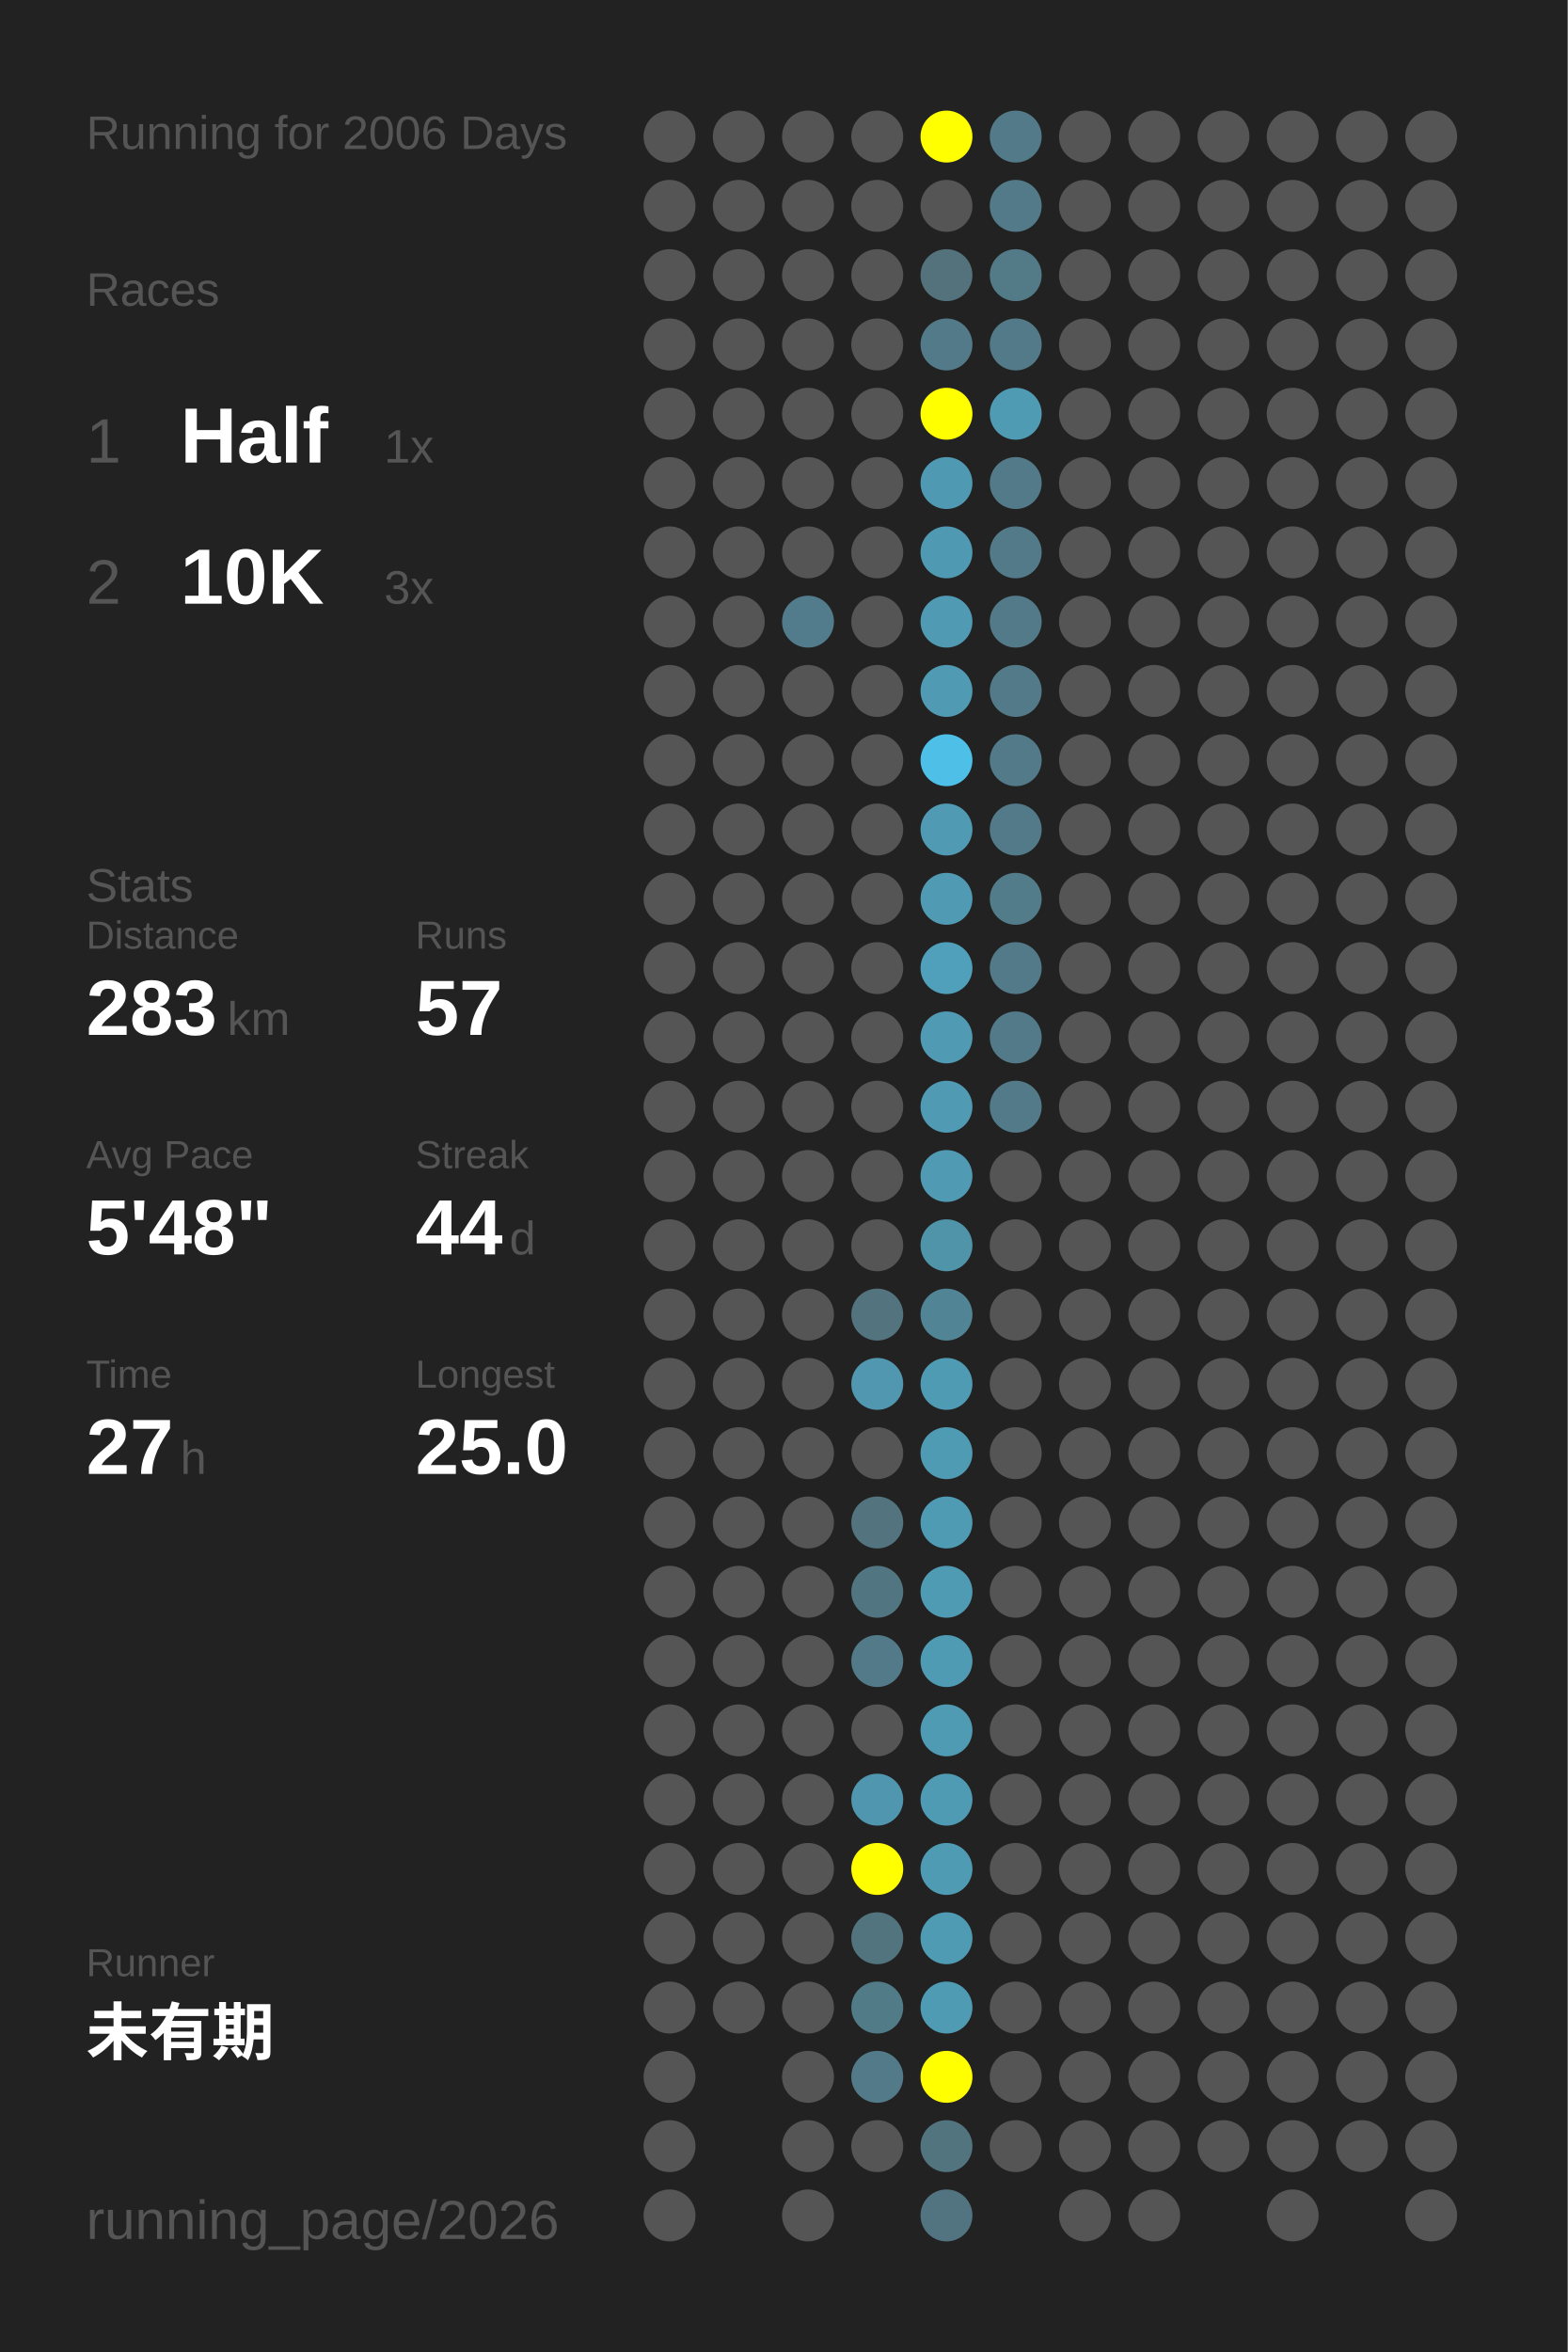
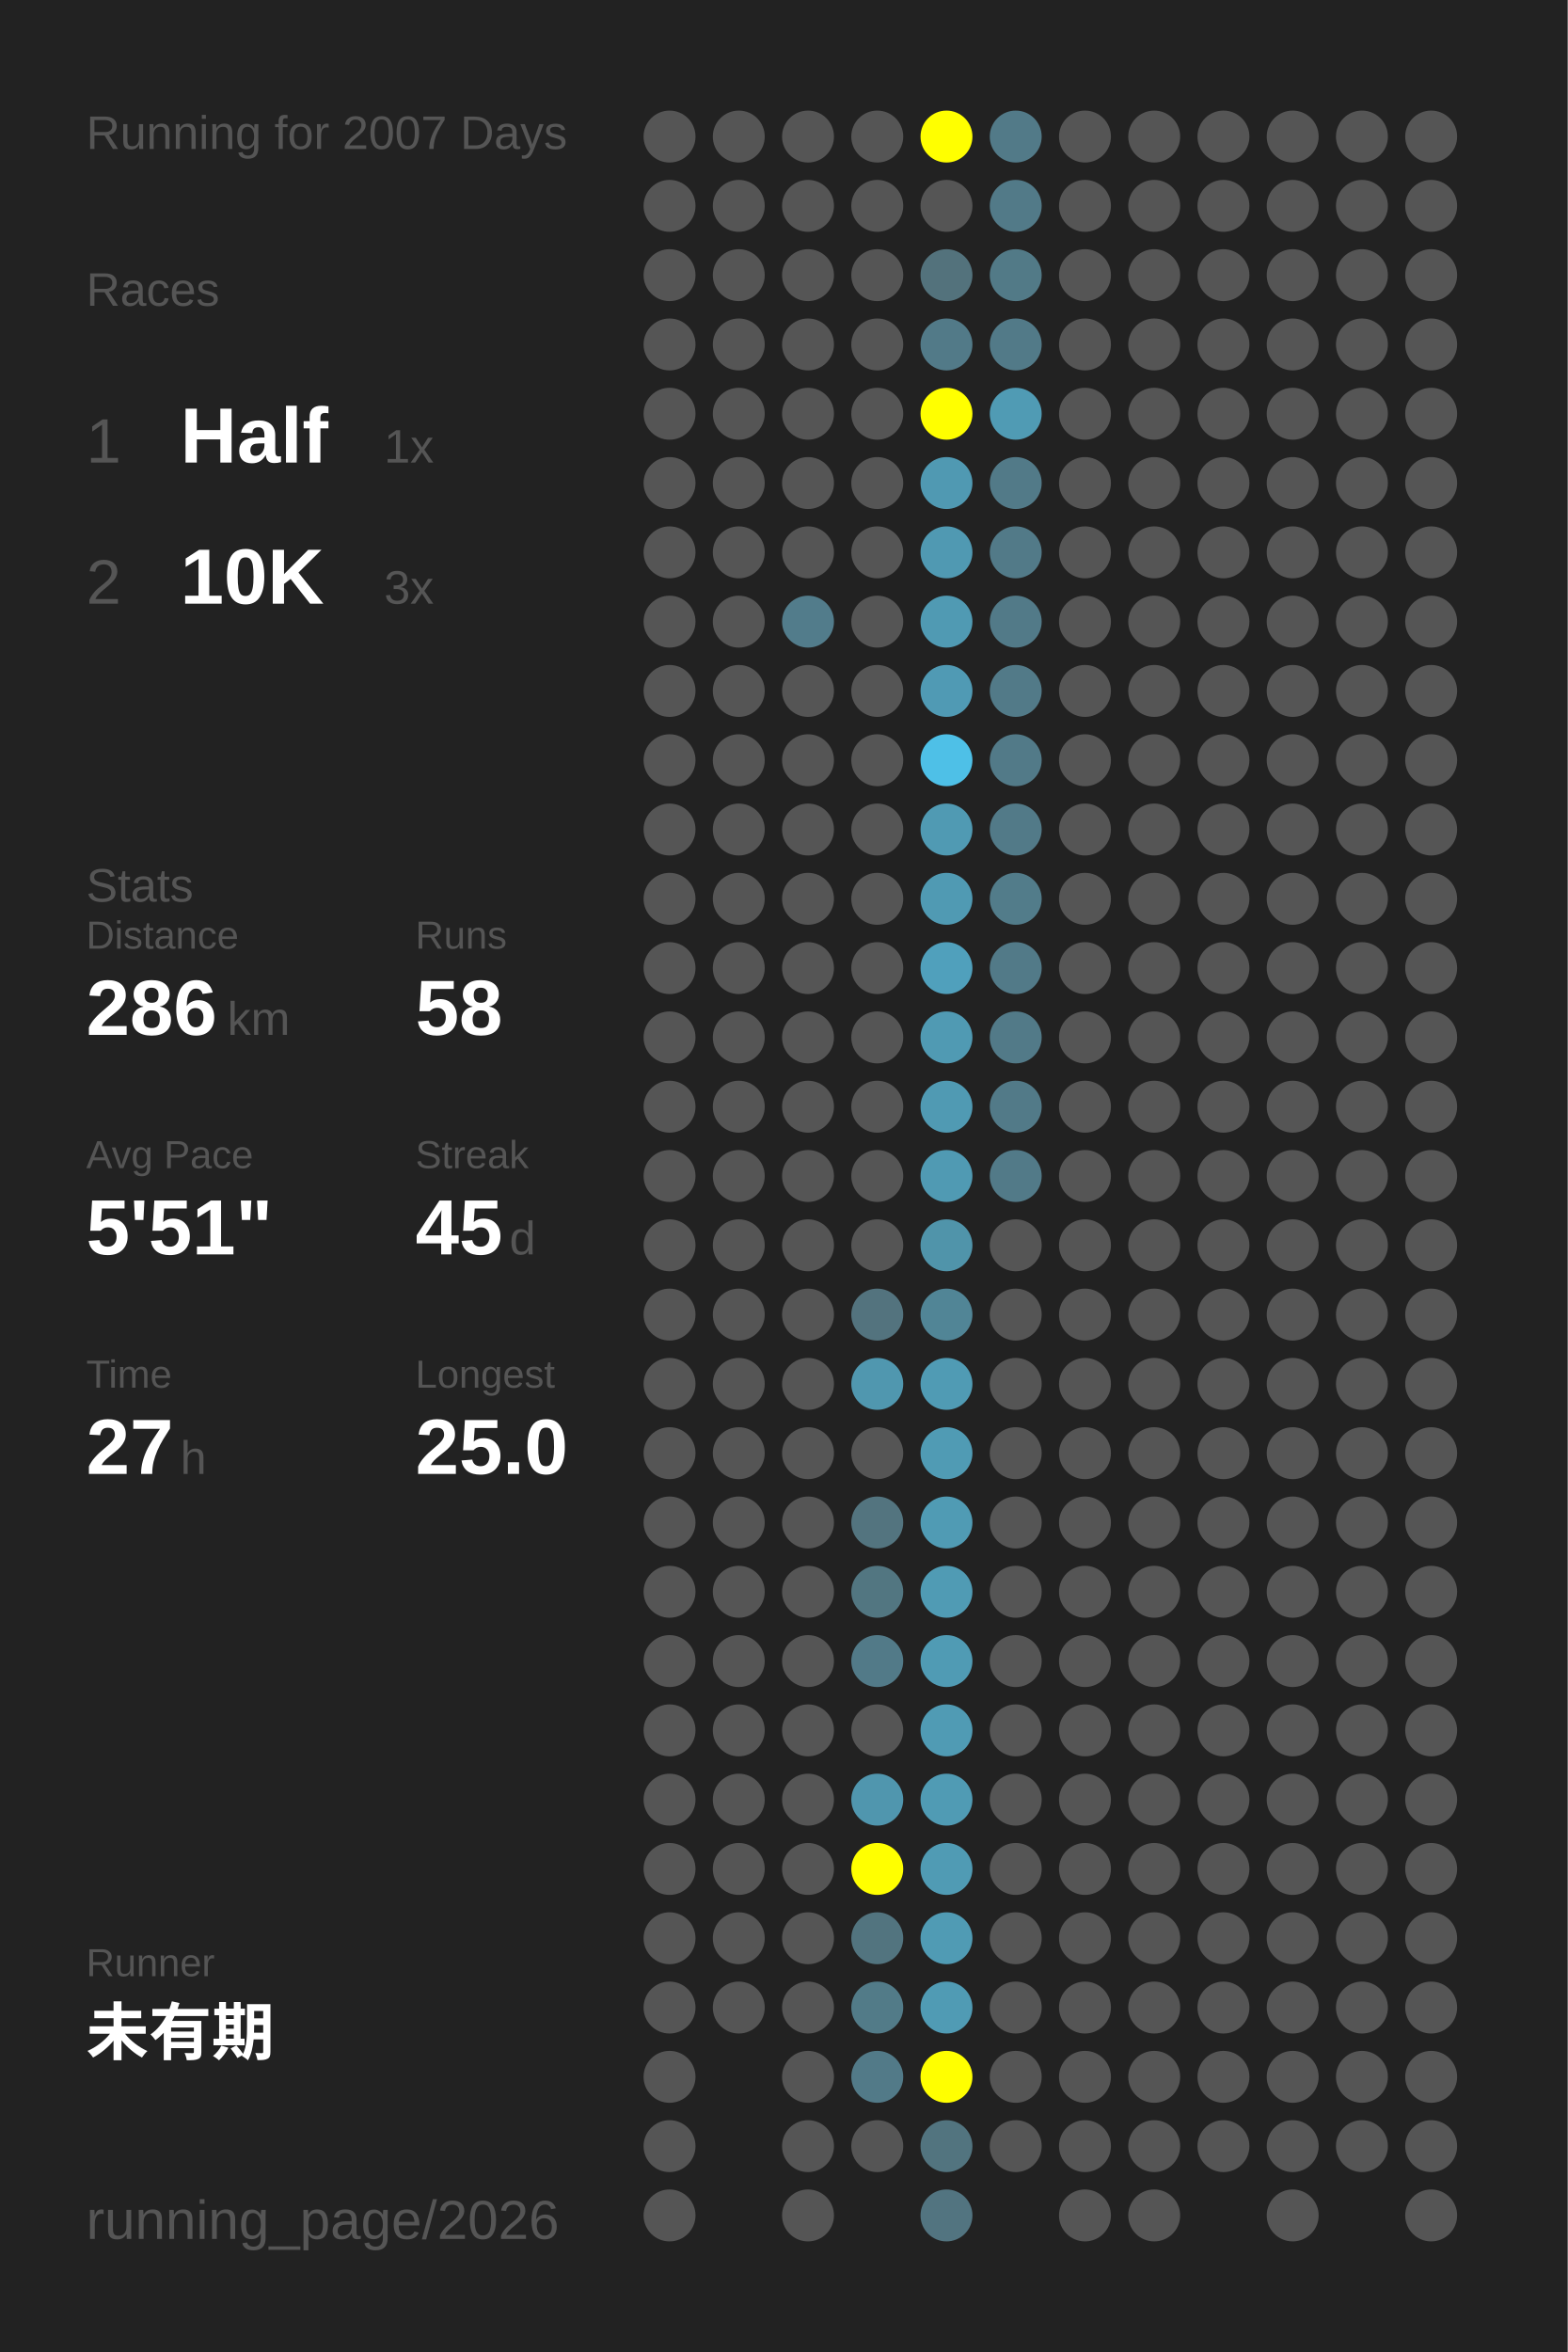
<svg xmlns="http://www.w3.org/2000/svg" baseProfile="full" height="300mm" version="1.1" viewBox="0,0,200,300" width="200mm">
  <defs />
  <rect fill="#222222" height="300" width="200" x="0" y="0" />
-   <text fill="#555555" style="font-size:6px; font-family:Arial;" x="11" y="19">Running for 2006 Days</text>
+   <text fill="#555555" style="font-size:6px; font-family:Arial;" x="11" y="19">Running for 2007 Days</text>
  <text fill="#555555" style="font-size:6px; font-family:Arial;" x="11" y="39">Races</text>
  <text fill="#555555" style="font-size:8px; font-family:Arial;" x="11" y="59">1</text>
  <text fill="#FFFFFF" style="font-size:10px; font-family:Arial; font-weight:bold;" x="23" y="59">Half</text>
  <text fill="#555555" style="font-size:6px; font-family:Arial;" x="49" y="59">1x</text>
  <text fill="#555555" style="font-size:8px; font-family:Arial;" x="11" y="77">2</text>
  <text fill="#FFFFFF" style="font-size:10px; font-family:Arial; font-weight:bold;" x="23" y="77">10K</text>
  <text fill="#555555" style="font-size:6px; font-family:Arial;" x="49" y="77">3x</text>
  <text fill="#555555" style="font-size:6px; font-family:Arial;" x="11" y="115">Stats</text>
  <text fill="#555555" style="font-size:5px; font-family:Arial;" x="11" y="121">Distance</text>
-   <text fill="#FFFFFF" style="font-size:10px; font-family:Arial; font-weight:bold;" x="11" y="132">283</text>
+   <text fill="#FFFFFF" style="font-size:10px; font-family:Arial; font-weight:bold;" x="11" y="132">286</text>
  <text fill="#555555" style="font-size:6px; font-family:Arial;" x="29" y="132">km</text>
  <text fill="#555555" style="font-size:5px; font-family:Arial;" x="53" y="121">Runs</text>
-   <text fill="#FFFFFF" style="font-size:10px; font-family:Arial; font-weight:bold;" x="53" y="132">57</text>
+   <text fill="#FFFFFF" style="font-size:10px; font-family:Arial; font-weight:bold;" x="53" y="132">58</text>
  <text fill="#555555" style="font-size:5px; font-family:Arial;" x="11" y="149">Avg Pace</text>
-   <text fill="#FFFFFF" style="font-size:10px; font-family:Arial; font-weight:bold;" x="11" y="160">5'48"</text>
+   <text fill="#FFFFFF" style="font-size:10px; font-family:Arial; font-weight:bold;" x="11" y="160">5'51"</text>
  <text fill="#555555" style="font-size:5px; font-family:Arial;" x="53" y="149">Streak</text>
-   <text fill="#FFFFFF" style="font-size:10px; font-family:Arial; font-weight:bold;" x="53" y="160">44</text>
+   <text fill="#FFFFFF" style="font-size:10px; font-family:Arial; font-weight:bold;" x="53" y="160">45</text>
  <text fill="#555555" style="font-size:6px; font-family:Arial;" x="65" y="160">d</text>
  <text fill="#555555" style="font-size:5px; font-family:Arial;" x="11" y="177">Time</text>
  <text fill="#FFFFFF" style="font-size:10px; font-family:Arial; font-weight:bold;" x="11" y="188">27</text>
  <text fill="#555555" style="font-size:6px; font-family:Arial;" x="23" y="188">h</text>
  <text fill="#555555" style="font-size:5px; font-family:Arial;" x="53" y="177">Longest</text>
  <text fill="#FFFFFF" style="font-size:10px; font-family:Arial; font-weight:bold;" x="53" y="188">25.0</text>
  <text fill="#555555" style="font-size:5px; font-family:Arial;" x="11" y="252.065">Runner</text>
  <text fill="#FFFFFF" style="font-size:8px; font-family:Arial; font-weight:bold;" x="11" y="262.065">未有期</text>
  <text fill="#555555" style="font-size:7px; font-family:Arial;" x="11" y="285.581">running_page/2026</text>
  <circle cx="85.417" cy="17.419" fill="#555555" r="3.312" />
  <circle cx="85.417" cy="26.258" fill="#555555" r="3.312" />
  <circle cx="85.417" cy="35.097" fill="#555555" r="3.312" />
  <circle cx="85.417" cy="43.935" fill="#555555" r="3.312" />
  <circle cx="85.417" cy="52.774" fill="#555555" r="3.312" />
  <circle cx="85.417" cy="61.613" fill="#555555" r="3.312" />
  <circle cx="85.417" cy="70.452" fill="#555555" r="3.312" />
  <circle cx="85.417" cy="79.29" fill="#555555" r="3.312" />
  <circle cx="85.417" cy="88.129" fill="#555555" r="3.312" />
  <circle cx="85.417" cy="96.968" fill="#555555" r="3.312" />
  <circle cx="85.417" cy="105.806" fill="#555555" r="3.312" />
  <circle cx="85.417" cy="114.645" fill="#555555" r="3.312" />
  <circle cx="85.417" cy="123.484" fill="#555555" r="3.312" />
  <circle cx="85.417" cy="132.323" fill="#555555" r="3.312" />
  <circle cx="85.417" cy="141.161" fill="#555555" r="3.312" />
  <circle cx="85.417" cy="150" fill="#555555" r="3.312" />
  <circle cx="85.417" cy="158.839" fill="#555555" r="3.312" />
  <circle cx="85.417" cy="167.677" fill="#555555" r="3.312" />
  <circle cx="85.417" cy="176.516" fill="#555555" r="3.312" />
  <circle cx="85.417" cy="185.355" fill="#555555" r="3.312" />
  <circle cx="85.417" cy="194.194" fill="#555555" r="3.312" />
  <circle cx="85.417" cy="203.032" fill="#555555" r="3.312" />
  <circle cx="85.417" cy="211.871" fill="#555555" r="3.312" />
  <circle cx="85.417" cy="220.71" fill="#555555" r="3.312" />
  <circle cx="85.417" cy="229.548" fill="#555555" r="3.312" />
  <circle cx="85.417" cy="238.387" fill="#555555" r="3.312" />
  <circle cx="85.417" cy="247.226" fill="#555555" r="3.312" />
  <circle cx="85.417" cy="256.065" fill="#555555" r="3.312" />
  <circle cx="85.417" cy="264.903" fill="#555555" r="3.312" />
  <circle cx="85.417" cy="273.742" fill="#555555" r="3.312" />
  <circle cx="85.417" cy="282.581" fill="#555555" r="3.312" />
  <circle cx="94.25" cy="17.419" fill="#555555" r="3.312" />
  <circle cx="94.25" cy="26.258" fill="#555555" r="3.312" />
  <circle cx="94.25" cy="35.097" fill="#555555" r="3.312" />
  <circle cx="94.25" cy="43.935" fill="#555555" r="3.312" />
  <circle cx="94.25" cy="52.774" fill="#555555" r="3.312" />
  <circle cx="94.25" cy="61.613" fill="#555555" r="3.312" />
  <circle cx="94.25" cy="70.452" fill="#555555" r="3.312" />
  <circle cx="94.25" cy="79.29" fill="#555555" r="3.312" />
  <circle cx="94.25" cy="88.129" fill="#555555" r="3.312" />
  <circle cx="94.25" cy="96.968" fill="#555555" r="3.312" />
  <circle cx="94.25" cy="105.806" fill="#555555" r="3.312" />
  <circle cx="94.25" cy="114.645" fill="#555555" r="3.312" />
  <circle cx="94.25" cy="123.484" fill="#555555" r="3.312" />
  <circle cx="94.25" cy="132.323" fill="#555555" r="3.312" />
  <circle cx="94.25" cy="141.161" fill="#555555" r="3.312" />
  <circle cx="94.25" cy="150" fill="#555555" r="3.312" />
  <circle cx="94.25" cy="158.839" fill="#555555" r="3.312" />
  <circle cx="94.25" cy="167.677" fill="#555555" r="3.312" />
  <circle cx="94.25" cy="176.516" fill="#555555" r="3.312" />
  <circle cx="94.25" cy="185.355" fill="#555555" r="3.312" />
  <circle cx="94.25" cy="194.194" fill="#555555" r="3.312" />
  <circle cx="94.25" cy="203.032" fill="#555555" r="3.312" />
  <circle cx="94.25" cy="211.871" fill="#555555" r="3.312" />
  <circle cx="94.25" cy="220.71" fill="#555555" r="3.312" />
  <circle cx="94.25" cy="229.548" fill="#555555" r="3.312" />
  <circle cx="94.25" cy="238.387" fill="#555555" r="3.312" />
  <circle cx="94.25" cy="247.226" fill="#555555" r="3.312" />
  <circle cx="94.25" cy="256.065" fill="#555555" r="3.312" />
  <circle cx="103.083" cy="17.419" fill="#555555" r="3.312" />
  <circle cx="103.083" cy="26.258" fill="#555555" r="3.312" />
  <circle cx="103.083" cy="35.097" fill="#555555" r="3.312" />
  <circle cx="103.083" cy="43.935" fill="#555555" r="3.312" />
  <circle cx="103.083" cy="52.774" fill="#555555" r="3.312" />
  <circle cx="103.083" cy="61.613" fill="#555555" r="3.312" />
  <circle cx="103.083" cy="70.452" fill="#555555" r="3.312" />
  <circle cx="103.083" cy="79.29" fill="#527c8b" r="3.312" />
  <circle cx="103.083" cy="88.129" fill="#555555" r="3.312" />
  <circle cx="103.083" cy="96.968" fill="#555555" r="3.312" />
  <circle cx="103.083" cy="105.806" fill="#555555" r="3.312" />
  <circle cx="103.083" cy="114.645" fill="#555555" r="3.312" />
  <circle cx="103.083" cy="123.484" fill="#555555" r="3.312" />
  <circle cx="103.083" cy="132.323" fill="#555555" r="3.312" />
  <circle cx="103.083" cy="141.161" fill="#555555" r="3.312" />
  <circle cx="103.083" cy="150" fill="#555555" r="3.312" />
  <circle cx="103.083" cy="158.839" fill="#555555" r="3.312" />
  <circle cx="103.083" cy="167.677" fill="#555555" r="3.312" />
  <circle cx="103.083" cy="176.516" fill="#555555" r="3.312" />
  <circle cx="103.083" cy="185.355" fill="#555555" r="3.312" />
  <circle cx="103.083" cy="194.194" fill="#555555" r="3.312" />
  <circle cx="103.083" cy="203.032" fill="#555555" r="3.312" />
  <circle cx="103.083" cy="211.871" fill="#555555" r="3.312" />
  <circle cx="103.083" cy="220.71" fill="#555555" r="3.312" />
  <circle cx="103.083" cy="229.548" fill="#555555" r="3.312" />
  <circle cx="103.083" cy="238.387" fill="#555555" r="3.312" />
  <circle cx="103.083" cy="247.226" fill="#555555" r="3.312" />
  <circle cx="103.083" cy="256.065" fill="#555555" r="3.312" />
  <circle cx="103.083" cy="264.903" fill="#555555" r="3.312" />
  <circle cx="103.083" cy="273.742" fill="#555555" r="3.312" />
  <circle cx="103.083" cy="282.581" fill="#555555" r="3.312" />
  <circle cx="111.917" cy="17.419" fill="#555555" r="3.312" />
  <circle cx="111.917" cy="26.258" fill="#555555" r="3.312" />
  <circle cx="111.917" cy="35.097" fill="#555555" r="3.312" />
  <circle cx="111.917" cy="43.935" fill="#555555" r="3.312" />
  <circle cx="111.917" cy="52.774" fill="#555555" r="3.312" />
  <circle cx="111.917" cy="61.613" fill="#555555" r="3.312" />
  <circle cx="111.917" cy="70.452" fill="#555555" r="3.312" />
  <circle cx="111.917" cy="79.29" fill="#555555" r="3.312" />
  <circle cx="111.917" cy="88.129" fill="#555555" r="3.312" />
  <circle cx="111.917" cy="96.968" fill="#555555" r="3.312" />
  <circle cx="111.917" cy="105.806" fill="#555555" r="3.312" />
  <circle cx="111.917" cy="114.645" fill="#555555" r="3.312" />
  <circle cx="111.917" cy="123.484" fill="#555555" r="3.312" />
  <circle cx="111.917" cy="132.323" fill="#555555" r="3.312" />
  <circle cx="111.917" cy="141.161" fill="#555555" r="3.312" />
  <circle cx="111.917" cy="150" fill="#555555" r="3.312" />
  <circle cx="111.917" cy="158.839" fill="#555555" r="3.312" />
  <circle cx="111.917" cy="167.677" fill="#53737e" r="3.312" />
  <circle cx="111.917" cy="176.516" fill="#5097af" r="3.312" />
  <circle cx="111.917" cy="185.355" fill="#555555" r="3.312" />
  <circle cx="111.917" cy="194.194" fill="#53747f" r="3.312" />
  <circle cx="111.917" cy="203.032" fill="#527681" r="3.312" />
  <circle cx="111.917" cy="211.871" fill="#527a88" r="3.312" />
  <circle cx="111.917" cy="220.71" fill="#555555" r="3.312" />
  <circle cx="111.917" cy="229.548" fill="#5096ae" r="3.312" />
  <circle cx="111.917" cy="238.387" fill="#FFFF00" r="3.312" />
  <circle cx="111.917" cy="247.226" fill="#52747f" r="3.312" />
  <circle cx="111.917" cy="256.065" fill="#527b88" r="3.312" />
  <circle cx="111.917" cy="264.903" fill="#527a88" r="3.312" />
  <circle cx="111.917" cy="273.742" fill="#555555" r="3.312" />
  <circle cx="120.75" cy="17.419" fill="#FFFF00" r="3.312" />
  <circle cx="120.75" cy="26.258" fill="#555555" r="3.312" />
  <circle cx="120.75" cy="35.097" fill="#53727c" r="3.312" />
  <circle cx="120.75" cy="43.935" fill="#527a88" r="3.312" />
  <circle cx="120.75" cy="52.774" fill="#FFFF00" r="3.312" />
  <circle cx="120.75" cy="61.613" fill="#5099b2" r="3.312" />
  <circle cx="120.75" cy="70.452" fill="#5099b2" r="3.312" />
  <circle cx="120.75" cy="79.29" fill="#509ab3" r="3.312" />
  <circle cx="120.75" cy="88.129" fill="#509ab4" r="3.312" />
  <circle cx="120.75" cy="96.968" fill="#4ec0e7" r="3.312" />
  <circle cx="120.75" cy="105.806" fill="#509ab3" r="3.312" />
  <circle cx="120.75" cy="114.645" fill="#509ab3" r="3.312" />
  <circle cx="120.75" cy="123.484" fill="#50a0bc" r="3.312" />
  <circle cx="120.75" cy="132.323" fill="#509ab3" r="3.312" />
  <circle cx="120.75" cy="141.161" fill="#509ab3" r="3.312" />
  <circle cx="120.75" cy="150" fill="#509ab3" r="3.312" />
  <circle cx="120.75" cy="158.839" fill="#5094aa" r="3.312" />
  <circle cx="120.75" cy="167.677" fill="#518596" r="3.312" />
  <circle cx="120.75" cy="176.516" fill="#509bb4" r="3.312" />
  <circle cx="120.75" cy="185.355" fill="#509bb4" r="3.312" />
  <circle cx="120.75" cy="194.194" fill="#509bb4" r="3.312" />
  <circle cx="120.75" cy="203.032" fill="#509bb4" r="3.312" />
  <circle cx="120.75" cy="211.871" fill="#509bb4" r="3.312" />
  <circle cx="120.75" cy="220.71" fill="#509bb4" r="3.312" />
  <circle cx="120.75" cy="229.548" fill="#509bb4" r="3.312" />
  <circle cx="120.75" cy="238.387" fill="#509bb4" r="3.312" />
  <circle cx="120.75" cy="247.226" fill="#509bb4" r="3.312" />
  <circle cx="120.75" cy="256.065" fill="#509bb4" r="3.312" />
  <circle cx="120.75" cy="264.903" fill="#FFFF00" r="3.312" />
  <circle cx="120.75" cy="273.742" fill="#52747f" r="3.312" />
  <circle cx="120.75" cy="282.581" fill="#527480" r="3.312" />
  <circle cx="129.583" cy="17.419" fill="#527a88" r="3.312" />
  <circle cx="129.583" cy="26.258" fill="#527a88" r="3.312" />
  <circle cx="129.583" cy="35.097" fill="#527a87" r="3.312" />
  <circle cx="129.583" cy="43.935" fill="#527a88" r="3.312" />
  <circle cx="129.583" cy="52.774" fill="#509bb4" r="3.312" />
  <circle cx="129.583" cy="61.613" fill="#527a88" r="3.312" />
  <circle cx="129.583" cy="70.452" fill="#527a88" r="3.312" />
  <circle cx="129.583" cy="79.29" fill="#527a88" r="3.312" />
  <circle cx="129.583" cy="88.129" fill="#527a88" r="3.312" />
  <circle cx="129.583" cy="96.968" fill="#527a88" r="3.312" />
  <circle cx="129.583" cy="105.806" fill="#527a88" r="3.312" />
  <circle cx="129.583" cy="114.645" fill="#527c8a" r="3.312" />
  <circle cx="129.583" cy="123.484" fill="#527a88" r="3.312" />
  <circle cx="129.583" cy="132.323" fill="#527a88" r="3.312" />
  <circle cx="129.583" cy="141.161" fill="#527a88" r="3.312" />
-   <circle cx="129.583" cy="150" fill="#555555" r="3.312" />
+   <circle cx="129.583" cy="150" fill="#527a88" r="3.312" />
  <circle cx="129.583" cy="158.839" fill="#555555" r="3.312" />
  <circle cx="129.583" cy="167.677" fill="#555555" r="3.312" />
  <circle cx="129.583" cy="176.516" fill="#555555" r="3.312" />
  <circle cx="129.583" cy="185.355" fill="#555555" r="3.312" />
  <circle cx="129.583" cy="194.194" fill="#555555" r="3.312" />
  <circle cx="129.583" cy="203.032" fill="#555555" r="3.312" />
  <circle cx="129.583" cy="211.871" fill="#555555" r="3.312" />
  <circle cx="129.583" cy="220.71" fill="#555555" r="3.312" />
  <circle cx="129.583" cy="229.548" fill="#555555" r="3.312" />
  <circle cx="129.583" cy="238.387" fill="#555555" r="3.312" />
  <circle cx="129.583" cy="247.226" fill="#555555" r="3.312" />
  <circle cx="129.583" cy="256.065" fill="#555555" r="3.312" />
  <circle cx="129.583" cy="264.903" fill="#555555" r="3.312" />
  <circle cx="129.583" cy="273.742" fill="#555555" r="3.312" />
  <circle cx="138.417" cy="17.419" fill="#555555" r="3.312" />
  <circle cx="138.417" cy="26.258" fill="#555555" r="3.312" />
  <circle cx="138.417" cy="35.097" fill="#555555" r="3.312" />
  <circle cx="138.417" cy="43.935" fill="#555555" r="3.312" />
  <circle cx="138.417" cy="52.774" fill="#555555" r="3.312" />
  <circle cx="138.417" cy="61.613" fill="#555555" r="3.312" />
  <circle cx="138.417" cy="70.452" fill="#555555" r="3.312" />
  <circle cx="138.417" cy="79.29" fill="#555555" r="3.312" />
  <circle cx="138.417" cy="88.129" fill="#555555" r="3.312" />
  <circle cx="138.417" cy="96.968" fill="#555555" r="3.312" />
  <circle cx="138.417" cy="105.806" fill="#555555" r="3.312" />
  <circle cx="138.417" cy="114.645" fill="#555555" r="3.312" />
  <circle cx="138.417" cy="123.484" fill="#555555" r="3.312" />
  <circle cx="138.417" cy="132.323" fill="#555555" r="3.312" />
  <circle cx="138.417" cy="141.161" fill="#555555" r="3.312" />
  <circle cx="138.417" cy="150" fill="#555555" r="3.312" />
  <circle cx="138.417" cy="158.839" fill="#555555" r="3.312" />
  <circle cx="138.417" cy="167.677" fill="#555555" r="3.312" />
  <circle cx="138.417" cy="176.516" fill="#555555" r="3.312" />
  <circle cx="138.417" cy="185.355" fill="#555555" r="3.312" />
  <circle cx="138.417" cy="194.194" fill="#555555" r="3.312" />
  <circle cx="138.417" cy="203.032" fill="#555555" r="3.312" />
  <circle cx="138.417" cy="211.871" fill="#555555" r="3.312" />
  <circle cx="138.417" cy="220.71" fill="#555555" r="3.312" />
  <circle cx="138.417" cy="229.548" fill="#555555" r="3.312" />
  <circle cx="138.417" cy="238.387" fill="#555555" r="3.312" />
  <circle cx="138.417" cy="247.226" fill="#555555" r="3.312" />
  <circle cx="138.417" cy="256.065" fill="#555555" r="3.312" />
  <circle cx="138.417" cy="264.903" fill="#555555" r="3.312" />
  <circle cx="138.417" cy="273.742" fill="#555555" r="3.312" />
  <circle cx="138.417" cy="282.581" fill="#555555" r="3.312" />
  <circle cx="147.25" cy="17.419" fill="#555555" r="3.312" />
  <circle cx="147.25" cy="26.258" fill="#555555" r="3.312" />
  <circle cx="147.25" cy="35.097" fill="#555555" r="3.312" />
  <circle cx="147.25" cy="43.935" fill="#555555" r="3.312" />
  <circle cx="147.25" cy="52.774" fill="#555555" r="3.312" />
  <circle cx="147.25" cy="61.613" fill="#555555" r="3.312" />
  <circle cx="147.25" cy="70.452" fill="#555555" r="3.312" />
  <circle cx="147.25" cy="79.29" fill="#555555" r="3.312" />
  <circle cx="147.25" cy="88.129" fill="#555555" r="3.312" />
  <circle cx="147.25" cy="96.968" fill="#555555" r="3.312" />
  <circle cx="147.25" cy="105.806" fill="#555555" r="3.312" />
  <circle cx="147.25" cy="114.645" fill="#555555" r="3.312" />
  <circle cx="147.25" cy="123.484" fill="#555555" r="3.312" />
  <circle cx="147.25" cy="132.323" fill="#555555" r="3.312" />
  <circle cx="147.25" cy="141.161" fill="#555555" r="3.312" />
  <circle cx="147.25" cy="150" fill="#555555" r="3.312" />
  <circle cx="147.25" cy="158.839" fill="#555555" r="3.312" />
  <circle cx="147.25" cy="167.677" fill="#555555" r="3.312" />
  <circle cx="147.25" cy="176.516" fill="#555555" r="3.312" />
  <circle cx="147.25" cy="185.355" fill="#555555" r="3.312" />
  <circle cx="147.25" cy="194.194" fill="#555555" r="3.312" />
  <circle cx="147.25" cy="203.032" fill="#555555" r="3.312" />
  <circle cx="147.25" cy="211.871" fill="#555555" r="3.312" />
  <circle cx="147.25" cy="220.71" fill="#555555" r="3.312" />
  <circle cx="147.25" cy="229.548" fill="#555555" r="3.312" />
  <circle cx="147.25" cy="238.387" fill="#555555" r="3.312" />
  <circle cx="147.25" cy="247.226" fill="#555555" r="3.312" />
  <circle cx="147.25" cy="256.065" fill="#555555" r="3.312" />
  <circle cx="147.25" cy="264.903" fill="#555555" r="3.312" />
  <circle cx="147.25" cy="273.742" fill="#555555" r="3.312" />
  <circle cx="147.25" cy="282.581" fill="#555555" r="3.312" />
  <circle cx="156.083" cy="17.419" fill="#555555" r="3.312" />
  <circle cx="156.083" cy="26.258" fill="#555555" r="3.312" />
  <circle cx="156.083" cy="35.097" fill="#555555" r="3.312" />
  <circle cx="156.083" cy="43.935" fill="#555555" r="3.312" />
  <circle cx="156.083" cy="52.774" fill="#555555" r="3.312" />
  <circle cx="156.083" cy="61.613" fill="#555555" r="3.312" />
  <circle cx="156.083" cy="70.452" fill="#555555" r="3.312" />
  <circle cx="156.083" cy="79.29" fill="#555555" r="3.312" />
  <circle cx="156.083" cy="88.129" fill="#555555" r="3.312" />
  <circle cx="156.083" cy="96.968" fill="#555555" r="3.312" />
  <circle cx="156.083" cy="105.806" fill="#555555" r="3.312" />
  <circle cx="156.083" cy="114.645" fill="#555555" r="3.312" />
  <circle cx="156.083" cy="123.484" fill="#555555" r="3.312" />
  <circle cx="156.083" cy="132.323" fill="#555555" r="3.312" />
  <circle cx="156.083" cy="141.161" fill="#555555" r="3.312" />
  <circle cx="156.083" cy="150" fill="#555555" r="3.312" />
  <circle cx="156.083" cy="158.839" fill="#555555" r="3.312" />
  <circle cx="156.083" cy="167.677" fill="#555555" r="3.312" />
  <circle cx="156.083" cy="176.516" fill="#555555" r="3.312" />
  <circle cx="156.083" cy="185.355" fill="#555555" r="3.312" />
  <circle cx="156.083" cy="194.194" fill="#555555" r="3.312" />
  <circle cx="156.083" cy="203.032" fill="#555555" r="3.312" />
  <circle cx="156.083" cy="211.871" fill="#555555" r="3.312" />
  <circle cx="156.083" cy="220.71" fill="#555555" r="3.312" />
  <circle cx="156.083" cy="229.548" fill="#555555" r="3.312" />
  <circle cx="156.083" cy="238.387" fill="#555555" r="3.312" />
  <circle cx="156.083" cy="247.226" fill="#555555" r="3.312" />
  <circle cx="156.083" cy="256.065" fill="#555555" r="3.312" />
  <circle cx="156.083" cy="264.903" fill="#555555" r="3.312" />
  <circle cx="156.083" cy="273.742" fill="#555555" r="3.312" />
  <circle cx="164.917" cy="17.419" fill="#555555" r="3.312" />
  <circle cx="164.917" cy="26.258" fill="#555555" r="3.312" />
  <circle cx="164.917" cy="35.097" fill="#555555" r="3.312" />
  <circle cx="164.917" cy="43.935" fill="#555555" r="3.312" />
  <circle cx="164.917" cy="52.774" fill="#555555" r="3.312" />
  <circle cx="164.917" cy="61.613" fill="#555555" r="3.312" />
  <circle cx="164.917" cy="70.452" fill="#555555" r="3.312" />
  <circle cx="164.917" cy="79.29" fill="#555555" r="3.312" />
  <circle cx="164.917" cy="88.129" fill="#555555" r="3.312" />
  <circle cx="164.917" cy="96.968" fill="#555555" r="3.312" />
  <circle cx="164.917" cy="105.806" fill="#555555" r="3.312" />
  <circle cx="164.917" cy="114.645" fill="#555555" r="3.312" />
  <circle cx="164.917" cy="123.484" fill="#555555" r="3.312" />
  <circle cx="164.917" cy="132.323" fill="#555555" r="3.312" />
  <circle cx="164.917" cy="141.161" fill="#555555" r="3.312" />
  <circle cx="164.917" cy="150" fill="#555555" r="3.312" />
  <circle cx="164.917" cy="158.839" fill="#555555" r="3.312" />
  <circle cx="164.917" cy="167.677" fill="#555555" r="3.312" />
  <circle cx="164.917" cy="176.516" fill="#555555" r="3.312" />
  <circle cx="164.917" cy="185.355" fill="#555555" r="3.312" />
  <circle cx="164.917" cy="194.194" fill="#555555" r="3.312" />
  <circle cx="164.917" cy="203.032" fill="#555555" r="3.312" />
  <circle cx="164.917" cy="211.871" fill="#555555" r="3.312" />
  <circle cx="164.917" cy="220.71" fill="#555555" r="3.312" />
  <circle cx="164.917" cy="229.548" fill="#555555" r="3.312" />
  <circle cx="164.917" cy="238.387" fill="#555555" r="3.312" />
  <circle cx="164.917" cy="247.226" fill="#555555" r="3.312" />
  <circle cx="164.917" cy="256.065" fill="#555555" r="3.312" />
  <circle cx="164.917" cy="264.903" fill="#555555" r="3.312" />
  <circle cx="164.917" cy="273.742" fill="#555555" r="3.312" />
  <circle cx="164.917" cy="282.581" fill="#555555" r="3.312" />
  <circle cx="173.75" cy="17.419" fill="#555555" r="3.312" />
  <circle cx="173.75" cy="26.258" fill="#555555" r="3.312" />
  <circle cx="173.75" cy="35.097" fill="#555555" r="3.312" />
  <circle cx="173.75" cy="43.935" fill="#555555" r="3.312" />
  <circle cx="173.75" cy="52.774" fill="#555555" r="3.312" />
  <circle cx="173.75" cy="61.613" fill="#555555" r="3.312" />
  <circle cx="173.75" cy="70.452" fill="#555555" r="3.312" />
  <circle cx="173.75" cy="79.29" fill="#555555" r="3.312" />
  <circle cx="173.75" cy="88.129" fill="#555555" r="3.312" />
  <circle cx="173.75" cy="96.968" fill="#555555" r="3.312" />
  <circle cx="173.75" cy="105.806" fill="#555555" r="3.312" />
  <circle cx="173.75" cy="114.645" fill="#555555" r="3.312" />
  <circle cx="173.75" cy="123.484" fill="#555555" r="3.312" />
  <circle cx="173.75" cy="132.323" fill="#555555" r="3.312" />
  <circle cx="173.75" cy="141.161" fill="#555555" r="3.312" />
  <circle cx="173.75" cy="150" fill="#555555" r="3.312" />
  <circle cx="173.75" cy="158.839" fill="#555555" r="3.312" />
  <circle cx="173.75" cy="167.677" fill="#555555" r="3.312" />
  <circle cx="173.75" cy="176.516" fill="#555555" r="3.312" />
  <circle cx="173.75" cy="185.355" fill="#555555" r="3.312" />
  <circle cx="173.75" cy="194.194" fill="#555555" r="3.312" />
  <circle cx="173.75" cy="203.032" fill="#555555" r="3.312" />
  <circle cx="173.75" cy="211.871" fill="#555555" r="3.312" />
  <circle cx="173.75" cy="220.71" fill="#555555" r="3.312" />
  <circle cx="173.75" cy="229.548" fill="#555555" r="3.312" />
  <circle cx="173.75" cy="238.387" fill="#555555" r="3.312" />
  <circle cx="173.75" cy="247.226" fill="#555555" r="3.312" />
  <circle cx="173.75" cy="256.065" fill="#555555" r="3.312" />
  <circle cx="173.75" cy="264.903" fill="#555555" r="3.312" />
  <circle cx="173.75" cy="273.742" fill="#555555" r="3.312" />
  <circle cx="182.583" cy="17.419" fill="#555555" r="3.312" />
  <circle cx="182.583" cy="26.258" fill="#555555" r="3.312" />
  <circle cx="182.583" cy="35.097" fill="#555555" r="3.312" />
  <circle cx="182.583" cy="43.935" fill="#555555" r="3.312" />
  <circle cx="182.583" cy="52.774" fill="#555555" r="3.312" />
  <circle cx="182.583" cy="61.613" fill="#555555" r="3.312" />
  <circle cx="182.583" cy="70.452" fill="#555555" r="3.312" />
  <circle cx="182.583" cy="79.29" fill="#555555" r="3.312" />
  <circle cx="182.583" cy="88.129" fill="#555555" r="3.312" />
  <circle cx="182.583" cy="96.968" fill="#555555" r="3.312" />
  <circle cx="182.583" cy="105.806" fill="#555555" r="3.312" />
  <circle cx="182.583" cy="114.645" fill="#555555" r="3.312" />
  <circle cx="182.583" cy="123.484" fill="#555555" r="3.312" />
  <circle cx="182.583" cy="132.323" fill="#555555" r="3.312" />
  <circle cx="182.583" cy="141.161" fill="#555555" r="3.312" />
  <circle cx="182.583" cy="150" fill="#555555" r="3.312" />
  <circle cx="182.583" cy="158.839" fill="#555555" r="3.312" />
  <circle cx="182.583" cy="167.677" fill="#555555" r="3.312" />
  <circle cx="182.583" cy="176.516" fill="#555555" r="3.312" />
  <circle cx="182.583" cy="185.355" fill="#555555" r="3.312" />
  <circle cx="182.583" cy="194.194" fill="#555555" r="3.312" />
  <circle cx="182.583" cy="203.032" fill="#555555" r="3.312" />
  <circle cx="182.583" cy="211.871" fill="#555555" r="3.312" />
  <circle cx="182.583" cy="220.71" fill="#555555" r="3.312" />
  <circle cx="182.583" cy="229.548" fill="#555555" r="3.312" />
  <circle cx="182.583" cy="238.387" fill="#555555" r="3.312" />
  <circle cx="182.583" cy="247.226" fill="#555555" r="3.312" />
  <circle cx="182.583" cy="256.065" fill="#555555" r="3.312" />
  <circle cx="182.583" cy="264.903" fill="#555555" r="3.312" />
  <circle cx="182.583" cy="273.742" fill="#555555" r="3.312" />
  <circle cx="182.583" cy="282.581" fill="#555555" r="3.312" />
</svg>
